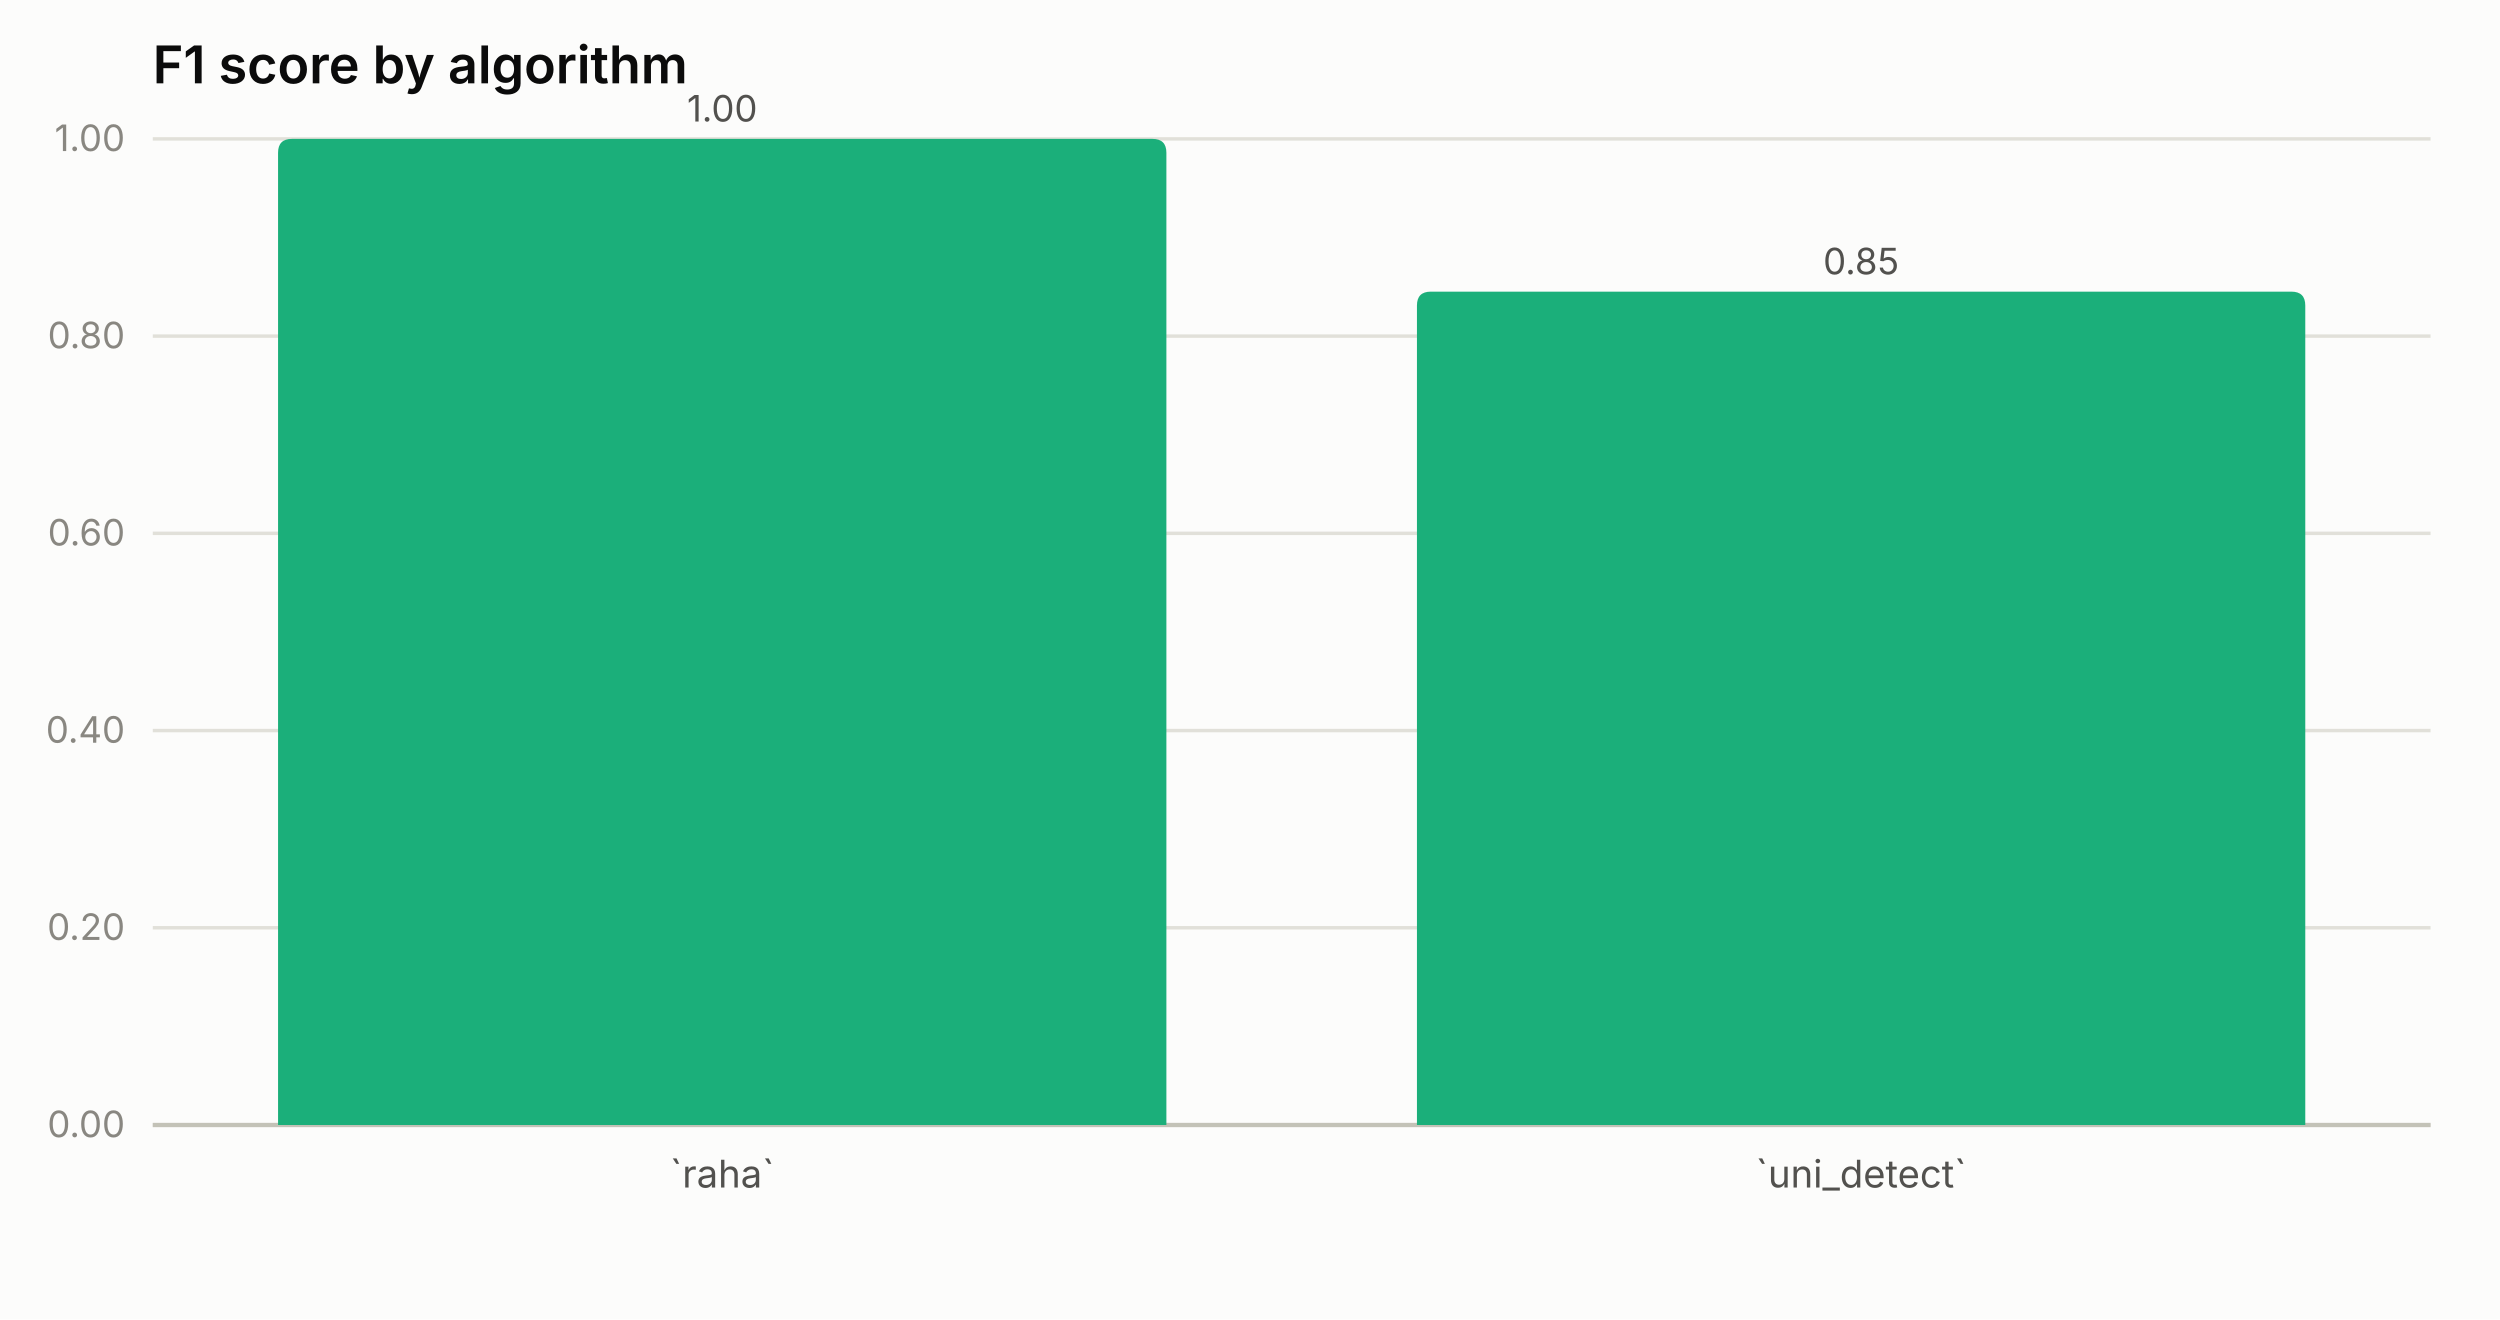
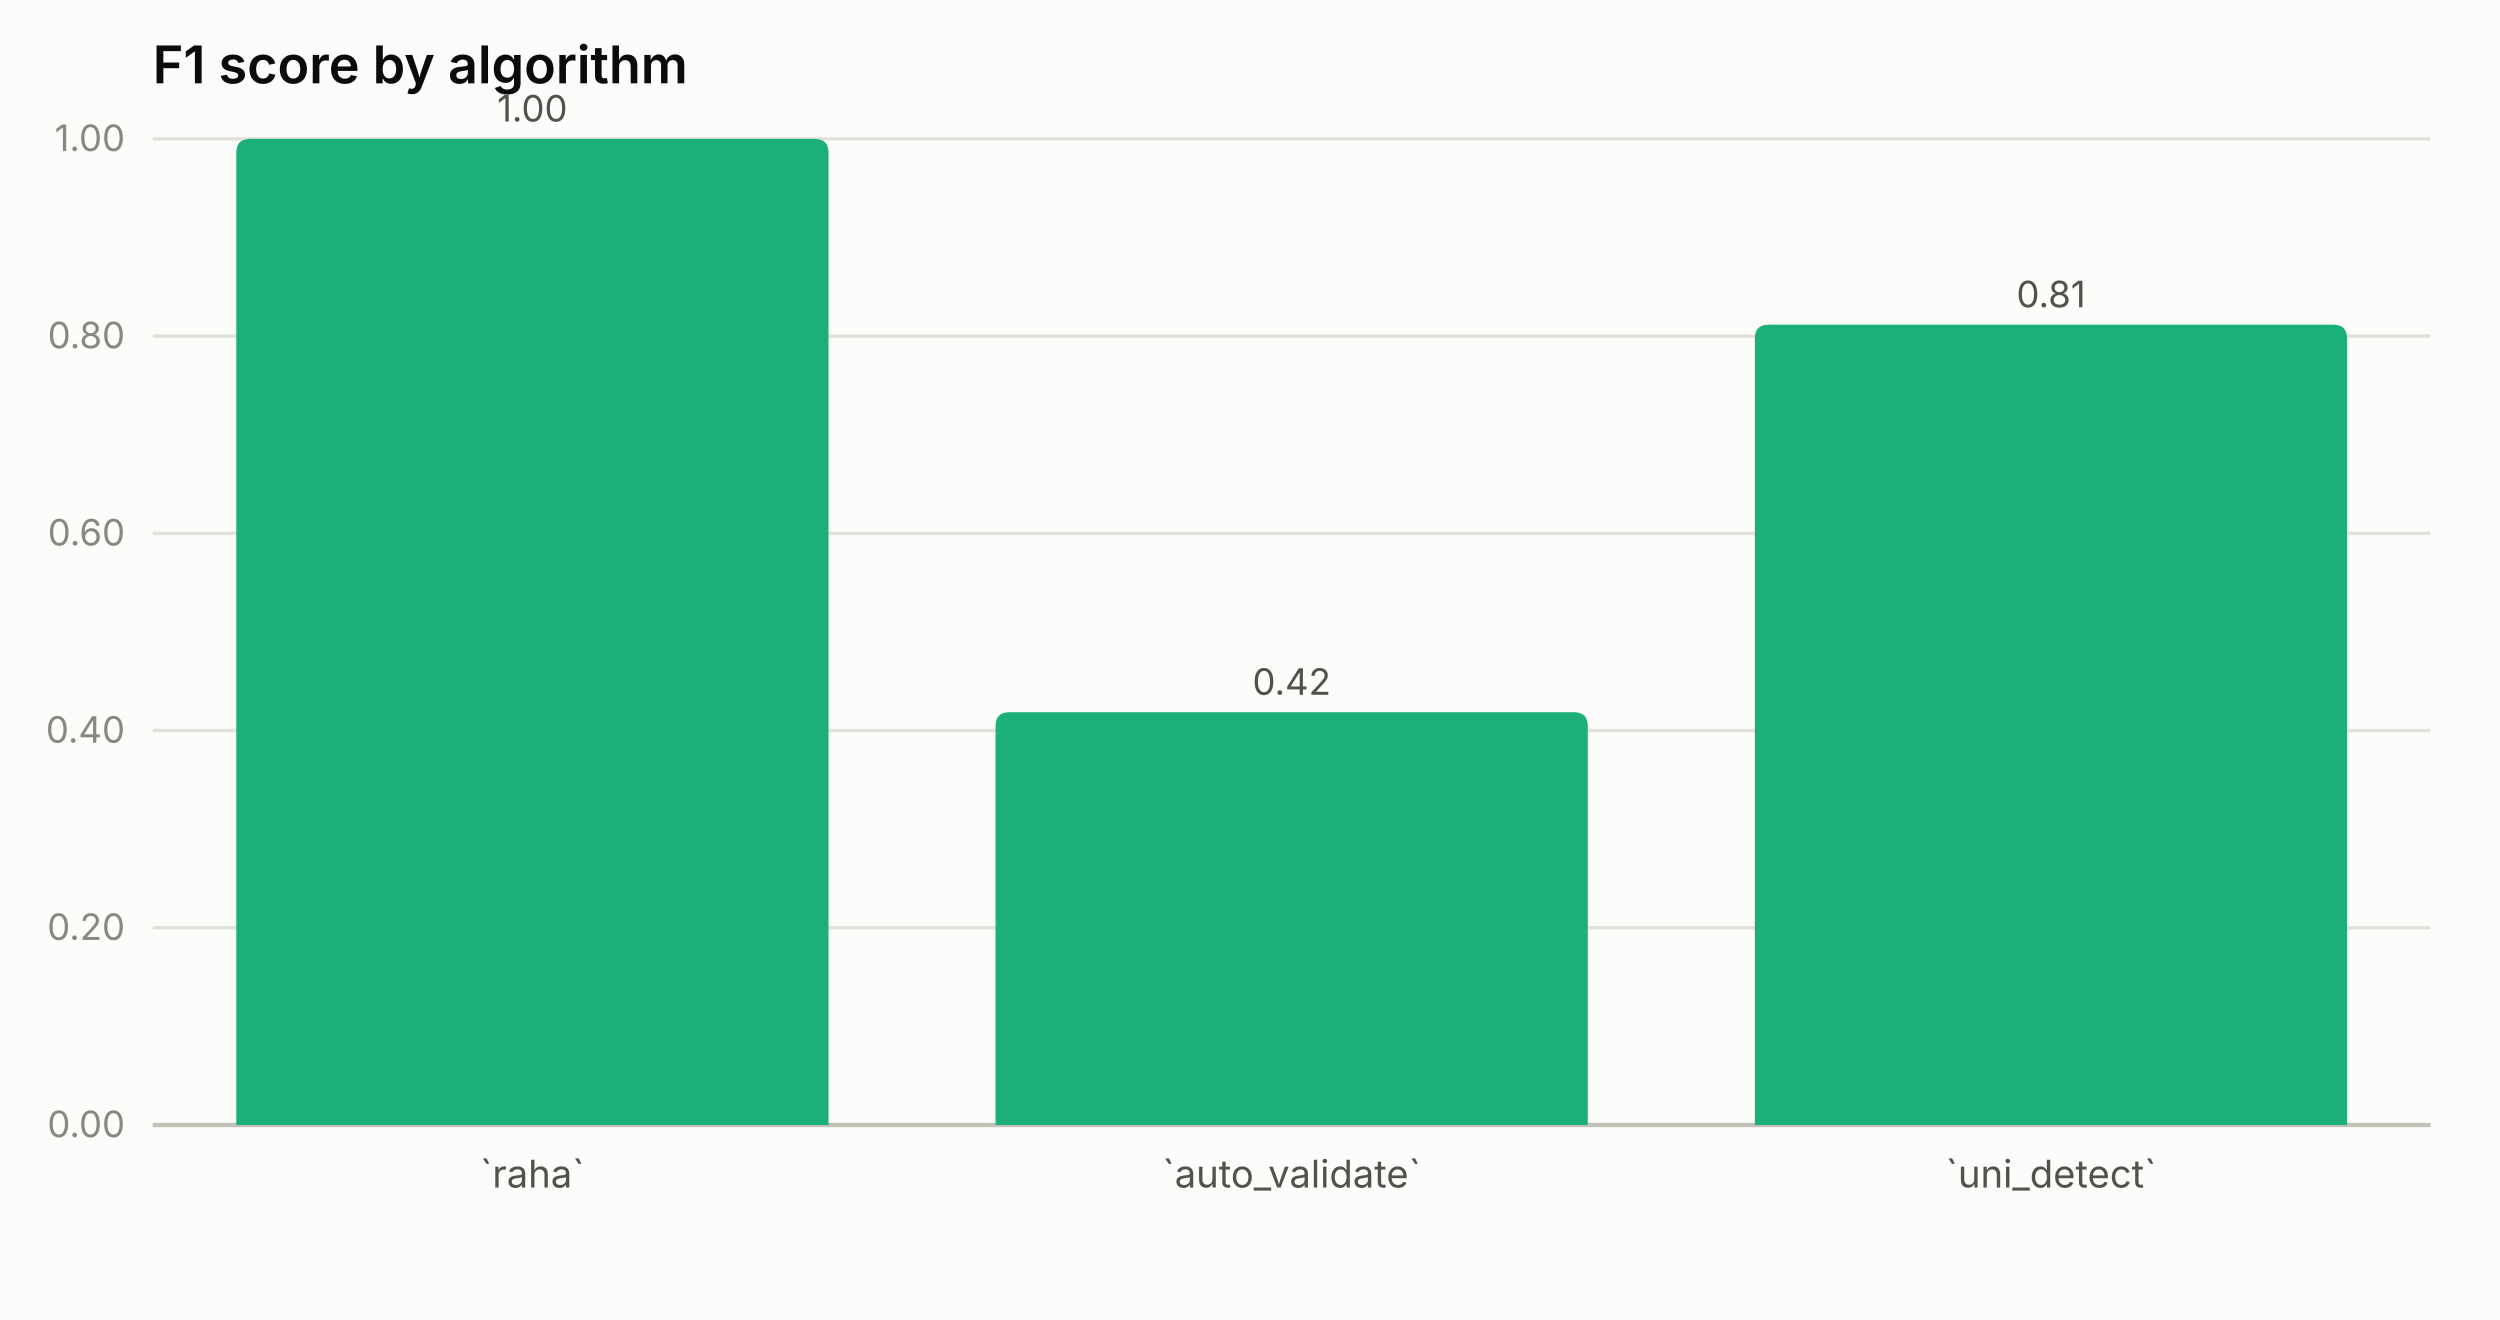
<svg xmlns="http://www.w3.org/2000/svg" viewBox="0 0 720 380" font-family="system-ui, -apple-system, 'Segoe UI', sans-serif" role="img" aria-label="F1 score by algorithm">
  <rect x="0" y="0" width="720" height="380" fill="#fcfcfb" />
  <text x="44" y="24" font-size="15" font-weight="600" fill="#0b0b0b">F1 score by algorithm</text>
  <line x1="44" y1="324.0" x2="700" y2="324.0" stroke="#e1e0d9" stroke-width="1" />
  <text x="36" y="327.5" font-size="10.5" fill="#898781" text-anchor="end">0.00</text>
  <line x1="44" y1="267.2" x2="700" y2="267.2" stroke="#e1e0d9" stroke-width="1" />
  <text x="36" y="270.7" font-size="10.5" fill="#898781" text-anchor="end">0.20</text>
  <line x1="44" y1="210.4" x2="700" y2="210.4" stroke="#e1e0d9" stroke-width="1" />
  <text x="36" y="213.9" font-size="10.5" fill="#898781" text-anchor="end">0.40</text>
  <line x1="44" y1="153.6" x2="700" y2="153.6" stroke="#e1e0d9" stroke-width="1" />
  <text x="36" y="157.1" font-size="10.5" fill="#898781" text-anchor="end">0.60</text>
  <line x1="44" y1="96.8" x2="700" y2="96.8" stroke="#e1e0d9" stroke-width="1" />
  <text x="36" y="100.3" font-size="10.5" fill="#898781" text-anchor="end">0.80</text>
  <line x1="44" y1="40.0" x2="700" y2="40.0" stroke="#e1e0d9" stroke-width="1" />
  <text x="36" y="43.5" font-size="10.5" fill="#898781" text-anchor="end">1.00</text>
  <line x1="44" y1="324.0" x2="700" y2="324.0" stroke="#c3c2b7" stroke-width="1.25" />
-   <path d="M 80.08,44.0 Q 80.08,40.0 84.08,40.0 L 331.92,40.0 Q 335.92,40.0 335.92,44.0 L 335.92,324.0 L 80.08,324.0 Z" fill="#1baf7a" />
-   <text x="208.0" y="35.0" font-size="10.5" fill="#52514e" text-anchor="middle">1.00</text>
-   <text x="208.0" y="342.0" font-size="11" fill="#52514e" text-anchor="middle">`raha`</text>
-   <path d="M 408.08,87.992 Q 408.08,83.992 412.08,83.992 L 659.92,83.992 Q 663.92,83.992 663.92,87.992 L 663.92,324.0 L 408.08,324.0 Z" fill="#1baf7a" />
-   <text x="536.0" y="79.0" font-size="10.5" fill="#52514e" text-anchor="middle">0.85</text>
-   <text x="536.0" y="342.0" font-size="11" fill="#52514e" text-anchor="middle">`uni_detect`</text>
+   <path d="M 68.053,44.0 Q 68.053,40.0 72.053,40.0 L 234.613,40.0 Q 238.613,40.0 238.613,44.0 L 238.613,324.0 L 68.053,324.0 Z" fill="#1baf7a" />
+   <text x="153.3" y="35.0" font-size="10.5" fill="#52514e" text-anchor="middle">1.00</text>
+   <text x="153.3" y="342.0" font-size="11" fill="#52514e" text-anchor="middle">`raha`</text>
+   <path d="M 286.72,209.118 Q 286.72,205.118 290.72,205.118 L 453.28,205.118 Q 457.28,205.118 457.28,209.118 L 457.28,324.0 L 286.72,324.0 Z" fill="#1baf7a" />
+   <text x="372.0" y="200.1" font-size="10.5" fill="#52514e" text-anchor="middle">0.42</text>
+   <text x="372.0" y="342.0" font-size="11" fill="#52514e" text-anchor="middle">`auto_validate`</text>
+   <path d="M 505.387,97.506 Q 505.387,93.506 509.387,93.506 L 671.947,93.506 Q 675.947,93.506 675.947,97.506 L 675.947,324.0 L 505.387,324.0 Z" fill="#1baf7a" />
+   <text x="590.7" y="88.5" font-size="10.5" fill="#52514e" text-anchor="middle">0.81</text>
+   <text x="590.7" y="342.0" font-size="11" fill="#52514e" text-anchor="middle">`uni_detect`</text>
</svg>
